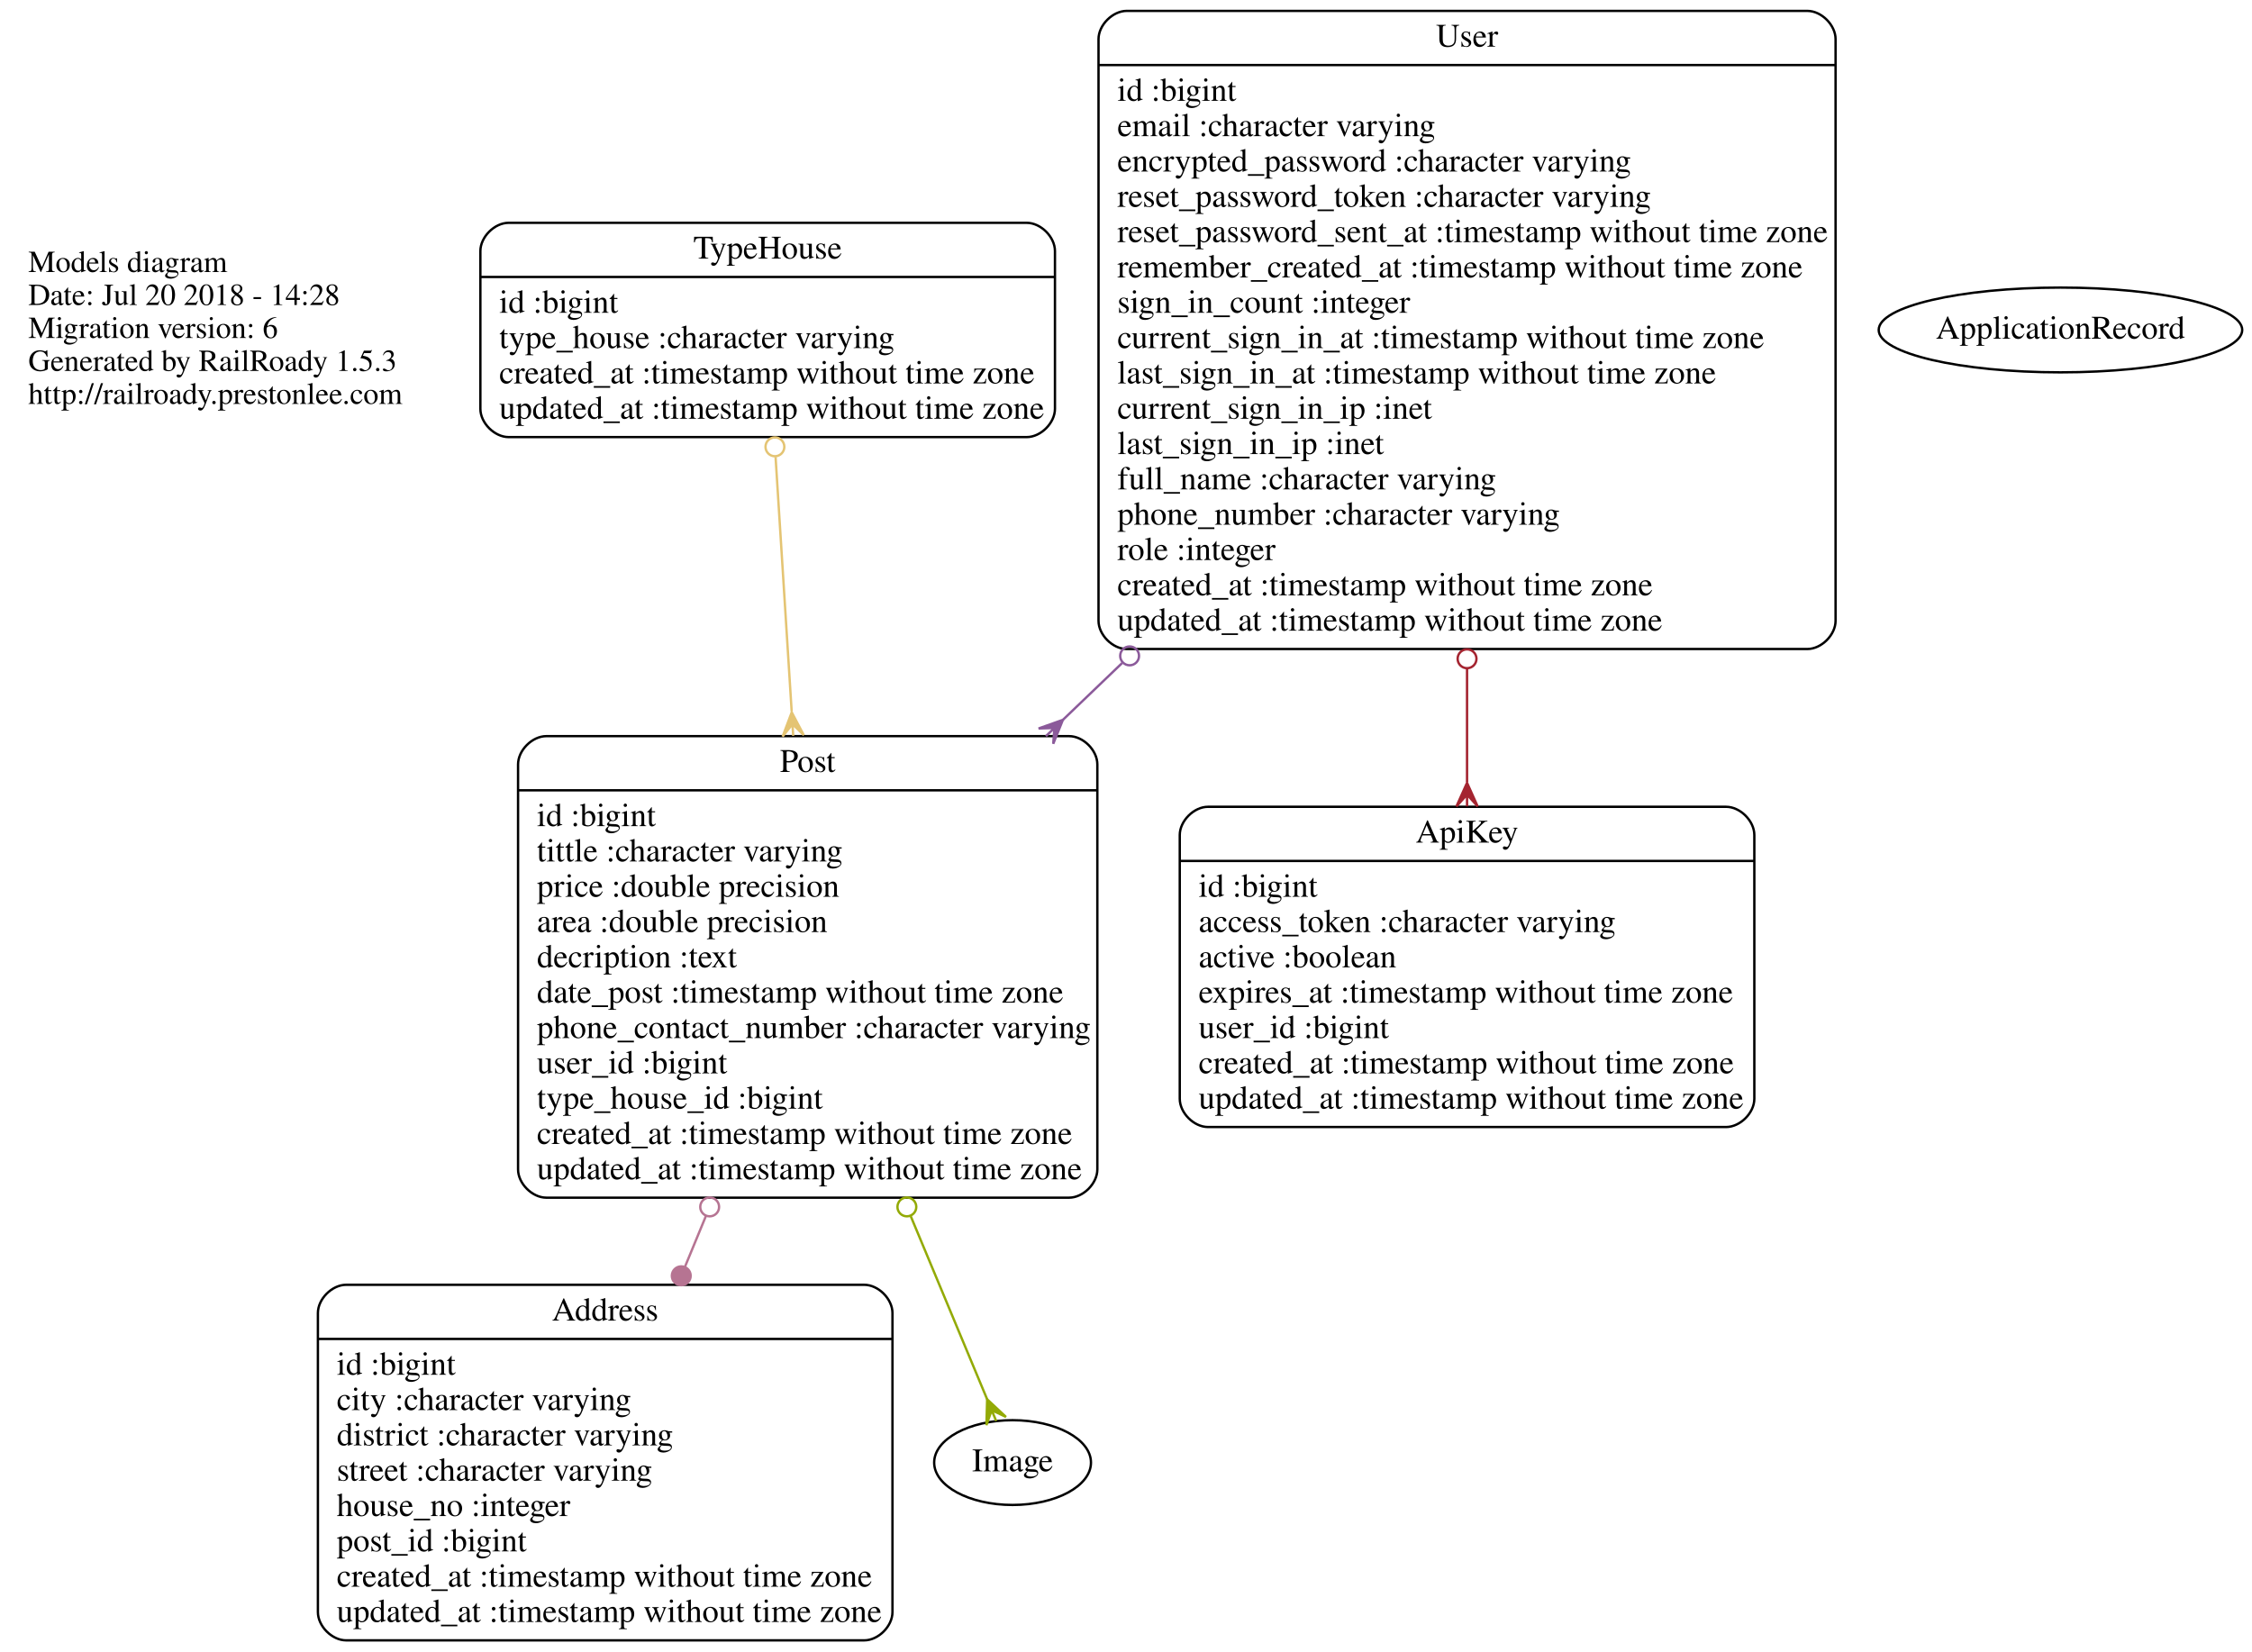
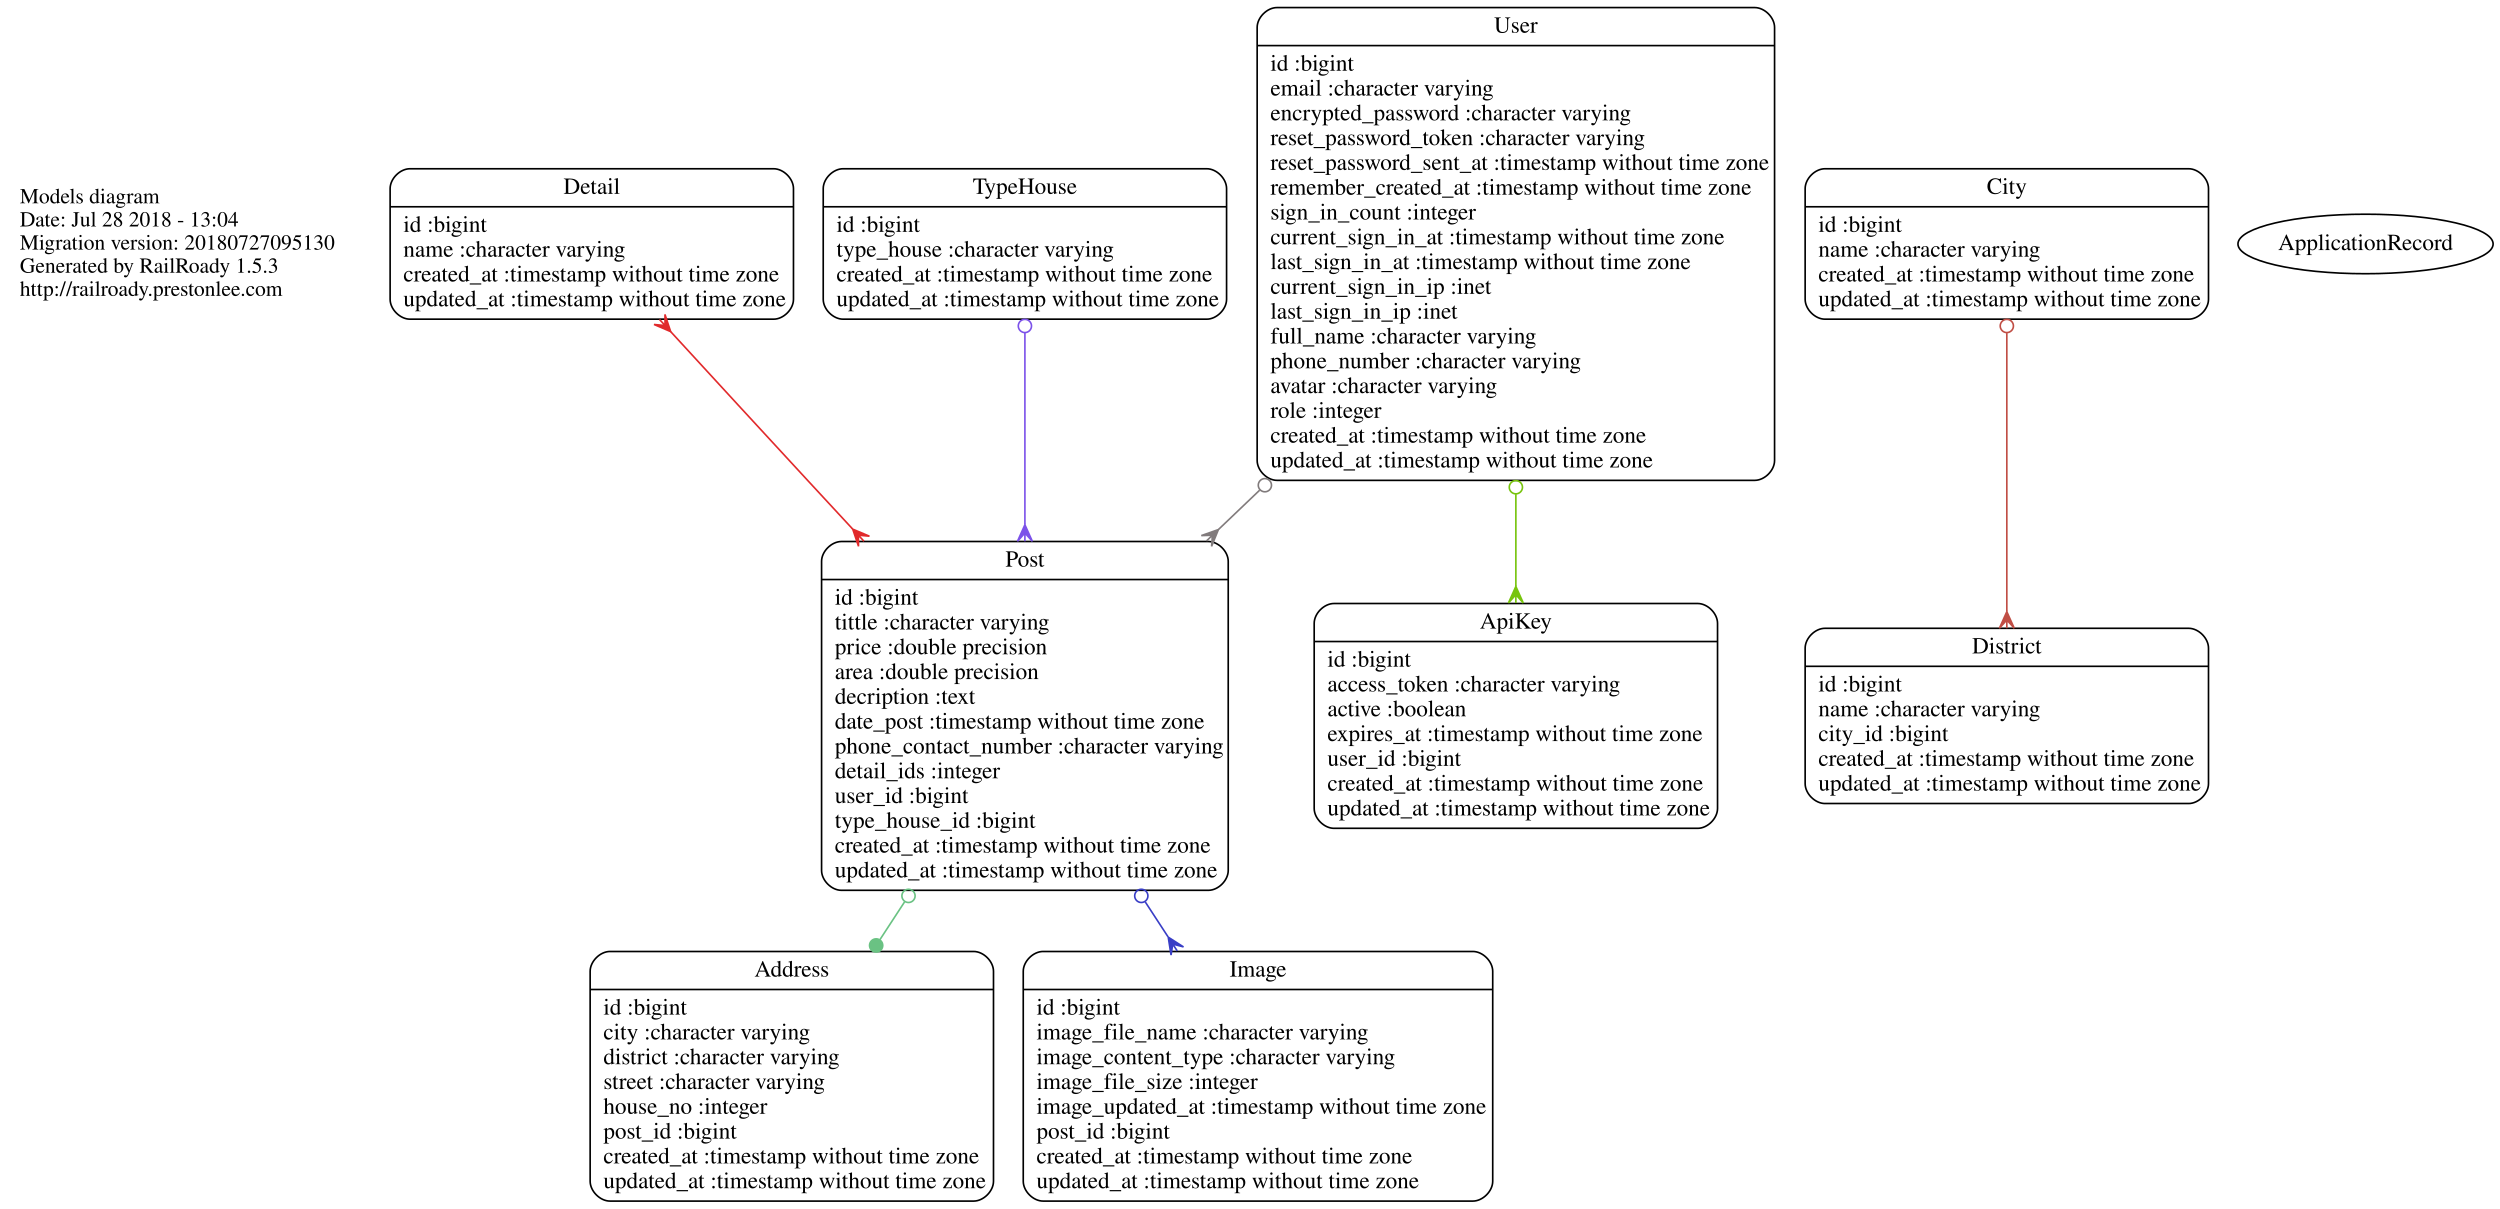
- <svg xmlns="http://www.w3.org/2000/svg" width="956pt" height="701pt" viewBox="0.00 0.00 956.34 701.00">
-   <g id="graph0" class="graph" transform="scale(1 1) rotate(0) translate(4 697)">
-     <polygon fill="none" stroke="none" points="-4,4 -4,-697 952.343,-697 952.343,4 -4,4" />
+ <svg xmlns="http://www.w3.org/2000/svg" width="1512pt" height="731pt" viewBox="0.00 0.00 1512.34 731.00">
+   <g id="graph0" class="graph" transform="scale(1 1) rotate(0) translate(4 727)">
+     <polygon fill="none" stroke="none" points="-4,4 -4,-727 1508.34,-727 1508.34,4 -4,4" />
    <g id="node1" class="node">
-       <text text-anchor="start" x="8" y="-581.6" font-family="Times,serif" font-size="13.00">Models diagram</text>
-       <text text-anchor="start" x="8" y="-567.6" font-family="Times,serif" font-size="13.00">Date: Jul 20 2018 - 14:28</text>
-       <text text-anchor="start" x="8" y="-553.6" font-family="Times,serif" font-size="13.00">Migration version: 6</text>
-       <text text-anchor="start" x="8" y="-539.6" font-family="Times,serif" font-size="13.00">Generated by RailRoady 1.5.3</text>
-       <text text-anchor="start" x="8" y="-525.6" font-family="Times,serif" font-size="13.00">http://railroady.prestonlee.com</text>
+       <text text-anchor="start" x="8" y="-604.1" font-family="Times,serif" font-size="13.00">Models diagram</text>
+       <text text-anchor="start" x="8" y="-590.1" font-family="Times,serif" font-size="13.00">Date: Jul 28 2018 - 13:04</text>
+       <text text-anchor="start" x="8" y="-576.1" font-family="Times,serif" font-size="13.00">Migration version: 20180727095130</text>
+       <text text-anchor="start" x="8" y="-562.1" font-family="Times,serif" font-size="13.00">Generated by RailRoady 1.5.3</text>
+       <text text-anchor="start" x="8" y="-548.1" font-family="Times,serif" font-size="13.00">http://railroady.prestonlee.com</text>
    </g>
    <g id="node2" class="node">
-       <path fill="none" stroke="black" d="M228,-188.5C228,-188.5 450,-188.5 450,-188.5 456,-188.5 462,-194.5 462,-200.5 462,-200.5 462,-372.5 462,-372.5 462,-378.5 456,-384.5 450,-384.5 450,-384.5 228,-384.5 228,-384.5 222,-384.5 216,-378.5 216,-372.5 216,-372.5 216,-200.5 216,-200.5 216,-194.5 222,-188.5 228,-188.5" />
-       <text text-anchor="middle" x="339" y="-369.3" font-family="Times,serif" font-size="14.00">Post</text>
-       <polyline fill="none" stroke="black" points="216,-361.5 462,-361.5 " />
-       <text text-anchor="start" x="224" y="-346.3" font-family="Times,serif" font-size="14.00">id :bigint</text>
-       <text text-anchor="start" x="224" y="-331.3" font-family="Times,serif" font-size="14.00">tittle :character varying</text>
-       <text text-anchor="start" x="224" y="-316.3" font-family="Times,serif" font-size="14.00">price :double precision</text>
-       <text text-anchor="start" x="224" y="-301.3" font-family="Times,serif" font-size="14.00">area :double precision</text>
-       <text text-anchor="start" x="224" y="-286.3" font-family="Times,serif" font-size="14.00">decription :text</text>
-       <text text-anchor="start" x="224" y="-271.3" font-family="Times,serif" font-size="14.00">date_post :timestamp without time zone</text>
-       <text text-anchor="start" x="224" y="-256.3" font-family="Times,serif" font-size="14.00">phone_contact_number :character varying</text>
-       <text text-anchor="start" x="224" y="-241.3" font-family="Times,serif" font-size="14.00">user_id :bigint</text>
-       <text text-anchor="start" x="224" y="-226.3" font-family="Times,serif" font-size="14.00">type_house_id :bigint</text>
-       <text text-anchor="start" x="224" y="-211.3" font-family="Times,serif" font-size="14.00">created_at :timestamp without time zone</text>
-       <text text-anchor="start" x="224" y="-196.3" font-family="Times,serif" font-size="14.00">updated_at :timestamp without time zone</text>
+       <path fill="none" stroke="black" d="M244,-534C244,-534 464,-534 464,-534 470,-534 476,-540 476,-546 476,-546 476,-613 476,-613 476,-619 470,-625 464,-625 464,-625 244,-625 244,-625 238,-625 232,-619 232,-613 232,-613 232,-546 232,-546 232,-540 238,-534 244,-534" />
+       <text text-anchor="middle" x="354" y="-609.8" font-family="Times,serif" font-size="14.00">Detail</text>
+       <polyline fill="none" stroke="black" points="232,-602 476,-602 " />
+       <text text-anchor="start" x="240" y="-586.8" font-family="Times,serif" font-size="14.00">id :bigint</text>
+       <text text-anchor="start" x="240" y="-571.8" font-family="Times,serif" font-size="14.00">name :character varying</text>
+       <text text-anchor="start" x="240" y="-556.8" font-family="Times,serif" font-size="14.00">created_at :timestamp without time zone</text>
+       <text text-anchor="start" x="240" y="-541.8" font-family="Times,serif" font-size="14.00">updated_at :timestamp without time zone</text>
    </g>
    <g id="node3" class="node">
-       <path fill="none" stroke="black" d="M143,-0.5C143,-0.5 363,-0.5 363,-0.5 369,-0.5 375,-6.5 375,-12.5 375,-12.5 375,-139.5 375,-139.5 375,-145.5 369,-151.5 363,-151.5 363,-151.5 143,-151.5 143,-151.5 137,-151.5 131,-145.5 131,-139.5 131,-139.5 131,-12.5 131,-12.5 131,-6.5 137,-0.5 143,-0.5" />
-       <text text-anchor="middle" x="253" y="-136.3" font-family="Times,serif" font-size="14.00">Address</text>
-       <polyline fill="none" stroke="black" points="131,-128.5 375,-128.5 " />
-       <text text-anchor="start" x="139" y="-113.3" font-family="Times,serif" font-size="14.00">id :bigint</text>
-       <text text-anchor="start" x="139" y="-98.3" font-family="Times,serif" font-size="14.00">city :character varying</text>
-       <text text-anchor="start" x="139" y="-83.3" font-family="Times,serif" font-size="14.00">district :character varying</text>
-       <text text-anchor="start" x="139" y="-68.3" font-family="Times,serif" font-size="14.00">street :character varying</text>
-       <text text-anchor="start" x="139" y="-53.3" font-family="Times,serif" font-size="14.00">house_no :integer</text>
-       <text text-anchor="start" x="139" y="-38.3" font-family="Times,serif" font-size="14.00">post_id :bigint</text>
-       <text text-anchor="start" x="139" y="-23.3" font-family="Times,serif" font-size="14.00">created_at :timestamp without time zone</text>
-       <text text-anchor="start" x="139" y="-8.3" font-family="Times,serif" font-size="14.00">updated_at :timestamp without time zone</text>
+       <path fill="none" stroke="black" d="M505,-188.5C505,-188.5 727,-188.5 727,-188.5 733,-188.5 739,-194.5 739,-200.5 739,-200.5 739,-387.5 739,-387.5 739,-393.5 733,-399.5 727,-399.5 727,-399.5 505,-399.5 505,-399.5 499,-399.5 493,-393.5 493,-387.5 493,-387.5 493,-200.5 493,-200.5 493,-194.5 499,-188.5 505,-188.5" />
+       <text text-anchor="middle" x="616" y="-384.3" font-family="Times,serif" font-size="14.00">Post</text>
+       <polyline fill="none" stroke="black" points="493,-376.5 739,-376.5 " />
+       <text text-anchor="start" x="501" y="-361.3" font-family="Times,serif" font-size="14.00">id :bigint</text>
+       <text text-anchor="start" x="501" y="-346.3" font-family="Times,serif" font-size="14.00">tittle :character varying</text>
+       <text text-anchor="start" x="501" y="-331.3" font-family="Times,serif" font-size="14.00">price :double precision</text>
+       <text text-anchor="start" x="501" y="-316.3" font-family="Times,serif" font-size="14.00">area :double precision</text>
+       <text text-anchor="start" x="501" y="-301.3" font-family="Times,serif" font-size="14.00">decription :text</text>
+       <text text-anchor="start" x="501" y="-286.3" font-family="Times,serif" font-size="14.00">date_post :timestamp without time zone</text>
+       <text text-anchor="start" x="501" y="-271.3" font-family="Times,serif" font-size="14.00">phone_contact_number :character varying</text>
+       <text text-anchor="start" x="501" y="-256.3" font-family="Times,serif" font-size="14.00">detail_ids :integer</text>
+       <text text-anchor="start" x="501" y="-241.3" font-family="Times,serif" font-size="14.00">user_id :bigint</text>
+       <text text-anchor="start" x="501" y="-226.3" font-family="Times,serif" font-size="14.00">type_house_id :bigint</text>
+       <text text-anchor="start" x="501" y="-211.3" font-family="Times,serif" font-size="14.00">created_at :timestamp without time zone</text>
+       <text text-anchor="start" x="501" y="-196.3" font-family="Times,serif" font-size="14.00">updated_at :timestamp without time zone</text>
    </g>
    <g id="edge1" class="edge">
-       <path fill="none" stroke="#b67492" d="M295.796,-180.755C292.817,-173.534 289.84,-166.315 286.921,-159.239" />
-       <ellipse fill="none" stroke="#b67492" cx="297.37" cy="-184.572" rx="4" ry="4" />
-       <ellipse fill="#b67492" stroke="#b67492" cx="285.305" cy="-155.32" rx="4" ry="4" />
+       <path fill="none" stroke="#e1292b" d="M401.774,-526.4C426.569,-499.393 457.376,-465.89 485,-436 493.674,-426.614 502.681,-416.885 511.728,-407.125" />
+       <polygon fill="#e1292b" stroke="#e1292b" points="401.71,-526.47 391.632,-530.794 398.329,-530.153 394.947,-533.837 394.947,-533.837 394.947,-533.837 398.329,-530.153 398.262,-536.88 401.71,-526.47 401.71,-526.47" />
+       <polygon fill="#e1292b" stroke="#e1292b" points="511.849,-406.994 521.948,-402.72 515.249,-403.327 518.648,-399.66 518.648,-399.66 518.648,-399.66 515.249,-403.327 515.348,-396.601 511.849,-406.994 511.849,-406.994" />
+     </g>
+     <g id="node4" class="node">
+       <path fill="none" stroke="black" d="M365,-0.5C365,-0.5 585,-0.5 585,-0.5 591,-0.5 597,-6.5 597,-12.5 597,-12.5 597,-139.5 597,-139.5 597,-145.5 591,-151.5 585,-151.5 585,-151.5 365,-151.5 365,-151.5 359,-151.5 353,-145.5 353,-139.5 353,-139.5 353,-12.5 353,-12.5 353,-6.5 359,-0.5 365,-0.5" />
+       <text text-anchor="middle" x="475" y="-136.3" font-family="Times,serif" font-size="14.00">Address</text>
+       <polyline fill="none" stroke="black" points="353,-128.5 597,-128.5 " />
+       <text text-anchor="start" x="361" y="-113.3" font-family="Times,serif" font-size="14.00">id :bigint</text>
+       <text text-anchor="start" x="361" y="-98.3" font-family="Times,serif" font-size="14.00">city :character varying</text>
+       <text text-anchor="start" x="361" y="-83.3" font-family="Times,serif" font-size="14.00">district :character varying</text>
+       <text text-anchor="start" x="361" y="-68.3" font-family="Times,serif" font-size="14.00">street :character varying</text>
+       <text text-anchor="start" x="361" y="-53.3" font-family="Times,serif" font-size="14.00">house_no :integer</text>
+       <text text-anchor="start" x="361" y="-38.3" font-family="Times,serif" font-size="14.00">post_id :bigint</text>
+       <text text-anchor="start" x="361" y="-23.3" font-family="Times,serif" font-size="14.00">created_at :timestamp without time zone</text>
+       <text text-anchor="start" x="361" y="-8.3" font-family="Times,serif" font-size="14.00">updated_at :timestamp without time zone</text>
+     </g>
+     <g id="edge2" class="edge">
+       <path fill="none" stroke="#6ac283" d="M543.223,-181.512C538.194,-173.808 533.181,-166.128 528.286,-158.629" />
+       <ellipse fill="none" stroke="#6ac283" cx="545.585" cy="-185.13" rx="4" ry="4" />
+       <ellipse fill="#6ac283" stroke="#6ac283" cx="526.013" cy="-155.147" rx="4" ry="4" />
+     </g>
+     <g id="node7" class="node">
+       <path fill="none" stroke="black" d="M627,-0.5C627,-0.5 887,-0.5 887,-0.5 893,-0.5 899,-6.5 899,-12.5 899,-12.5 899,-139.5 899,-139.5 899,-145.5 893,-151.5 887,-151.5 887,-151.5 627,-151.5 627,-151.5 621,-151.5 615,-145.5 615,-139.5 615,-139.5 615,-12.5 615,-12.5 615,-6.5 621,-0.5 627,-0.5" />
+       <text text-anchor="middle" x="757" y="-136.3" font-family="Times,serif" font-size="14.00">Image</text>
+       <polyline fill="none" stroke="black" points="615,-128.5 899,-128.5 " />
+       <text text-anchor="start" x="623" y="-113.3" font-family="Times,serif" font-size="14.00">id :bigint</text>
+       <text text-anchor="start" x="623" y="-98.3" font-family="Times,serif" font-size="14.00">image_file_name :character varying</text>
+       <text text-anchor="start" x="623" y="-83.3" font-family="Times,serif" font-size="14.00">image_content_type :character varying</text>
+       <text text-anchor="start" x="623" y="-68.3" font-family="Times,serif" font-size="14.00">image_file_size :integer</text>
+       <text text-anchor="start" x="623" y="-53.3" font-family="Times,serif" font-size="14.00">image_updated_at :timestamp without time zone</text>
+       <text text-anchor="start" x="623" y="-38.3" font-family="Times,serif" font-size="14.00">post_id :bigint</text>
+       <text text-anchor="start" x="623" y="-23.3" font-family="Times,serif" font-size="14.00">created_at :timestamp without time zone</text>
+       <text text-anchor="start" x="623" y="-8.3" font-family="Times,serif" font-size="14.00">updated_at :timestamp without time zone</text>
+     </g>
+     <g id="edge3" class="edge">
+       <path fill="none" stroke="#393ec6" d="M688.777,-181.512C693.395,-174.437 698,-167.383 702.513,-160.469" />
+       <ellipse fill="none" stroke="#393ec6" cx="686.415" cy="-185.13" rx="4" ry="4" />
+       <polygon fill="#393ec6" stroke="#393ec6" points="702.708,-160.171 711.942,-154.257 705.441,-155.985 708.174,-151.798 708.174,-151.798 708.174,-151.798 705.441,-155.985 704.406,-149.338 702.708,-160.171 702.708,-160.171" />
+     </g>
+     <g id="node5" class="node">
+       <path fill="none" stroke="black" d="M1100,-534C1100,-534 1320,-534 1320,-534 1326,-534 1332,-540 1332,-546 1332,-546 1332,-613 1332,-613 1332,-619 1326,-625 1320,-625 1320,-625 1100,-625 1100,-625 1094,-625 1088,-619 1088,-613 1088,-613 1088,-546 1088,-546 1088,-540 1094,-534 1100,-534" />
+       <text text-anchor="middle" x="1210" y="-609.8" font-family="Times,serif" font-size="14.00">City</text>
+       <polyline fill="none" stroke="black" points="1088,-602 1332,-602 " />
+       <text text-anchor="start" x="1096" y="-586.8" font-family="Times,serif" font-size="14.00">id :bigint</text>
+       <text text-anchor="start" x="1096" y="-571.8" font-family="Times,serif" font-size="14.00">name :character varying</text>
+       <text text-anchor="start" x="1096" y="-556.8" font-family="Times,serif" font-size="14.00">created_at :timestamp without time zone</text>
+       <text text-anchor="start" x="1096" y="-541.8" font-family="Times,serif" font-size="14.00">updated_at :timestamp without time zone</text>
+     </g>
+     <g id="node11" class="node">
+       <path fill="none" stroke="black" d="M1100,-241C1100,-241 1320,-241 1320,-241 1326,-241 1332,-247 1332,-253 1332,-253 1332,-335 1332,-335 1332,-341 1326,-347 1320,-347 1320,-347 1100,-347 1100,-347 1094,-347 1088,-341 1088,-335 1088,-335 1088,-253 1088,-253 1088,-247 1094,-241 1100,-241" />
+       <text text-anchor="middle" x="1210" y="-331.8" font-family="Times,serif" font-size="14.00">District</text>
+       <polyline fill="none" stroke="black" points="1088,-324 1332,-324 " />
+       <text text-anchor="start" x="1096" y="-308.8" font-family="Times,serif" font-size="14.00">id :bigint</text>
+       <text text-anchor="start" x="1096" y="-293.8" font-family="Times,serif" font-size="14.00">name :character varying</text>
+       <text text-anchor="start" x="1096" y="-278.8" font-family="Times,serif" font-size="14.00">city_id :bigint</text>
+       <text text-anchor="start" x="1096" y="-263.8" font-family="Times,serif" font-size="14.00">created_at :timestamp without time zone</text>
+       <text text-anchor="start" x="1096" y="-248.8" font-family="Times,serif" font-size="14.00">updated_at :timestamp without time zone</text>
+     </g>
+     <g id="edge4" class="edge">
+       <path fill="none" stroke="#c04e45" d="M1210,-525.616C1210,-477.872 1210,-407.583 1210,-357.166" />
+       <ellipse fill="none" stroke="#c04e45" cx="1210" cy="-529.891" rx="4" ry="4" />
+       <polygon fill="#c04e45" stroke="#c04e45" points="1210,-357.043 1214.5,-347.043 1210,-352.043 1210,-347.043 1210,-347.043 1210,-347.043 1210,-352.043 1205.5,-347.043 1210,-357.043 1210,-357.043" />
+     </g>
+     <g id="node6" class="node">
+       <path fill="none" stroke="black" d="M506,-534C506,-534 726,-534 726,-534 732,-534 738,-540 738,-546 738,-546 738,-613 738,-613 738,-619 732,-625 726,-625 726,-625 506,-625 506,-625 500,-625 494,-619 494,-613 494,-613 494,-546 494,-546 494,-540 500,-534 506,-534" />
+       <text text-anchor="middle" x="616" y="-609.8" font-family="Times,serif" font-size="14.00">TypeHouse</text>
+       <polyline fill="none" stroke="black" points="494,-602 738,-602 " />
+       <text text-anchor="start" x="502" y="-586.8" font-family="Times,serif" font-size="14.00">id :bigint</text>
+       <text text-anchor="start" x="502" y="-571.8" font-family="Times,serif" font-size="14.00">type_house :character varying</text>
+       <text text-anchor="start" x="502" y="-556.8" font-family="Times,serif" font-size="14.00">created_at :timestamp without time zone</text>
+       <text text-anchor="start" x="502" y="-541.8" font-family="Times,serif" font-size="14.00">updated_at :timestamp without time zone</text>
+     </g>
+     <g id="edge5" class="edge">
+       <path fill="none" stroke="#7c52e9" d="M616,-525.632C616,-493.025 616,-449.899 616,-409.769" />
+       <ellipse fill="none" stroke="#7c52e9" cx="616" cy="-529.891" rx="4" ry="4" />
+       <polygon fill="#7c52e9" stroke="#7c52e9" points="616,-409.639 620.5,-399.639 616,-404.639 616,-399.639 616,-399.639 616,-399.639 616,-404.639 611.5,-399.639 616,-409.639 616,-409.639" />
    </g>
    <g id="node8" class="node">
-       <ellipse fill="none" stroke="black" cx="426" cy="-76" rx="33.295" ry="18" />
-       <text text-anchor="middle" x="426" y="-72.3" font-family="Times,serif" font-size="14.00">Image</text>
+       <path fill="none" stroke="black" d="M768.5,-436.5C768.5,-436.5 1057.5,-436.5 1057.5,-436.5 1063.5,-436.5 1069.5,-442.5 1069.5,-448.5 1069.5,-448.5 1069.5,-710.5 1069.5,-710.5 1069.5,-716.5 1063.5,-722.5 1057.5,-722.5 1057.5,-722.5 768.5,-722.5 768.5,-722.5 762.5,-722.5 756.5,-716.5 756.5,-710.5 756.5,-710.5 756.5,-448.5 756.5,-448.5 756.5,-442.5 762.5,-436.5 768.5,-436.5" />
+       <text text-anchor="middle" x="913" y="-707.3" font-family="Times,serif" font-size="14.00">User</text>
+       <polyline fill="none" stroke="black" points="756.5,-699.5 1069.5,-699.5 " />
+       <text text-anchor="start" x="764.5" y="-684.3" font-family="Times,serif" font-size="14.00">id :bigint</text>
+       <text text-anchor="start" x="764.5" y="-669.3" font-family="Times,serif" font-size="14.00">email :character varying</text>
+       <text text-anchor="start" x="764.5" y="-654.3" font-family="Times,serif" font-size="14.00">encrypted_password :character varying</text>
+       <text text-anchor="start" x="764.5" y="-639.3" font-family="Times,serif" font-size="14.00">reset_password_token :character varying</text>
+       <text text-anchor="start" x="764.5" y="-624.3" font-family="Times,serif" font-size="14.00">reset_password_sent_at :timestamp without time zone</text>
+       <text text-anchor="start" x="764.5" y="-609.3" font-family="Times,serif" font-size="14.00">remember_created_at :timestamp without time zone</text>
+       <text text-anchor="start" x="764.5" y="-594.3" font-family="Times,serif" font-size="14.00">sign_in_count :integer</text>
+       <text text-anchor="start" x="764.5" y="-579.3" font-family="Times,serif" font-size="14.00">current_sign_in_at :timestamp without time zone</text>
+       <text text-anchor="start" x="764.5" y="-564.3" font-family="Times,serif" font-size="14.00">last_sign_in_at :timestamp without time zone</text>
+       <text text-anchor="start" x="764.5" y="-549.3" font-family="Times,serif" font-size="14.00">current_sign_in_ip :inet</text>
+       <text text-anchor="start" x="764.5" y="-534.3" font-family="Times,serif" font-size="14.00">last_sign_in_ip :inet</text>
+       <text text-anchor="start" x="764.5" y="-519.3" font-family="Times,serif" font-size="14.00">full_name :character varying</text>
+       <text text-anchor="start" x="764.5" y="-504.3" font-family="Times,serif" font-size="14.00">phone_number :character varying</text>
+       <text text-anchor="start" x="764.5" y="-489.3" font-family="Times,serif" font-size="14.00">avatar :character varying</text>
+       <text text-anchor="start" x="764.5" y="-474.3" font-family="Times,serif" font-size="14.00">role :integer</text>
+       <text text-anchor="start" x="764.5" y="-459.3" font-family="Times,serif" font-size="14.00">created_at :timestamp without time zone</text>
+       <text text-anchor="start" x="764.5" y="-444.3" font-family="Times,serif" font-size="14.00">updated_at :timestamp without time zone</text>
    </g>
-     <g id="edge2" class="edge">
-       <path fill="none" stroke="#93aa06" d="M382.771,-180.6C394.845,-151.666 406.89,-122.798 415.188,-102.913" />
-       <ellipse fill="none" stroke="#93aa06" cx="381.111" cy="-184.578" rx="4" ry="4" />
-       <polygon fill="#93aa06" stroke="#93aa06" points="415.203,-102.875 423.207,-95.379 417.129,-98.261 419.054,-93.646 419.054,-93.646 419.054,-93.646 417.129,-98.261 414.901,-91.913 415.203,-102.875 415.203,-102.875" />
+     <g id="edge7" class="edge">
+       <path fill="none" stroke="#817b7c" d="M758.029,-430.573C749.714,-422.636 741.427,-414.726 733.271,-406.941" />
+       <ellipse fill="none" stroke="#817b7c" cx="761.172" cy="-433.573" rx="4" ry="4" />
+       <polygon fill="#817b7c" stroke="#817b7c" points="733.055,-406.734 728.928,-396.574 729.438,-403.282 725.821,-399.829 725.821,-399.829 725.821,-399.829 729.438,-403.282 722.714,-403.085 733.055,-406.734 733.055,-406.734" />
    </g>
-     <g id="node4" class="node">
-       <path fill="none" stroke="black" d="M212,-511.5C212,-511.5 432,-511.5 432,-511.5 438,-511.5 444,-517.5 444,-523.5 444,-523.5 444,-590.5 444,-590.5 444,-596.5 438,-602.5 432,-602.5 432,-602.5 212,-602.5 212,-602.5 206,-602.5 200,-596.5 200,-590.5 200,-590.5 200,-523.5 200,-523.5 200,-517.5 206,-511.5 212,-511.5" />
-       <text text-anchor="middle" x="322" y="-587.3" font-family="Times,serif" font-size="14.00">TypeHouse</text>
-       <polyline fill="none" stroke="black" points="200,-579.5 444,-579.5 " />
-       <text text-anchor="start" x="208" y="-564.3" font-family="Times,serif" font-size="14.00">id :bigint</text>
-       <text text-anchor="start" x="208" y="-549.3" font-family="Times,serif" font-size="14.00">type_house :character varying</text>
-       <text text-anchor="start" x="208" y="-534.3" font-family="Times,serif" font-size="14.00">created_at :timestamp without time zone</text>
-       <text text-anchor="start" x="208" y="-519.3" font-family="Times,serif" font-size="14.00">updated_at :timestamp without time zone</text>
+     <g id="node10" class="node">
+       <path fill="none" stroke="black" d="M803,-226C803,-226 1023,-226 1023,-226 1029,-226 1035,-232 1035,-238 1035,-238 1035,-350 1035,-350 1035,-356 1029,-362 1023,-362 1023,-362 803,-362 803,-362 797,-362 791,-356 791,-350 791,-350 791,-238 791,-238 791,-232 797,-226 803,-226" />
+       <text text-anchor="middle" x="913" y="-346.8" font-family="Times,serif" font-size="14.00">ApiKey</text>
+       <polyline fill="none" stroke="black" points="791,-339 1035,-339 " />
+       <text text-anchor="start" x="799" y="-323.8" font-family="Times,serif" font-size="14.00">id :bigint</text>
+       <text text-anchor="start" x="799" y="-308.8" font-family="Times,serif" font-size="14.00">access_token :character varying</text>
+       <text text-anchor="start" x="799" y="-293.8" font-family="Times,serif" font-size="14.00">active :boolean</text>
+       <text text-anchor="start" x="799" y="-278.8" font-family="Times,serif" font-size="14.00">expires_at :timestamp without time zone</text>
+       <text text-anchor="start" x="799" y="-263.8" font-family="Times,serif" font-size="14.00">user_id :bigint</text>
+       <text text-anchor="start" x="799" y="-248.8" font-family="Times,serif" font-size="14.00">created_at :timestamp without time zone</text>
+       <text text-anchor="start" x="799" y="-233.8" font-family="Times,serif" font-size="14.00">updated_at :timestamp without time zone</text>
    </g>
-     <g id="edge3" class="edge">
-       <path fill="none" stroke="#e4c473" d="M325.354,-503.032C327.306,-472.202 329.838,-432.2 332.191,-395.042" />
-       <ellipse fill="none" stroke="#e4c473" cx="325.079" cy="-507.369" rx="4" ry="4" />
-       <polygon fill="#e4c473" stroke="#e4c473" points="332.217,-394.627 337.34,-384.932 332.533,-389.637 332.849,-384.647 332.849,-384.647 332.849,-384.647 332.533,-389.637 328.358,-384.363 332.217,-394.627 332.217,-394.627" />
+     <g id="edge6" class="edge">
+       <path fill="none" stroke="#77c40d" d="M913,-428.165C913,-408.877 913,-389.803 913,-372.376" />
+       <ellipse fill="none" stroke="#77c40d" cx="913" cy="-432.335" rx="4" ry="4" />
+       <polygon fill="#77c40d" stroke="#77c40d" points="913,-372.317 917.5,-362.317 913,-367.317 913,-362.317 913,-362.317 913,-362.317 913,-367.317 908.5,-362.317 913,-372.317 913,-372.317" />
    </g>
-     <g id="node5" class="node">
-       <path fill="none" stroke="black" d="M474.5,-421.5C474.5,-421.5 763.5,-421.5 763.5,-421.5 769.5,-421.5 775.5,-427.5 775.5,-433.5 775.5,-433.5 775.5,-680.5 775.5,-680.5 775.5,-686.5 769.5,-692.5 763.5,-692.5 763.5,-692.5 474.5,-692.5 474.5,-692.5 468.5,-692.5 462.5,-686.5 462.5,-680.5 462.5,-680.5 462.5,-433.5 462.5,-433.5 462.5,-427.5 468.5,-421.5 474.5,-421.5" />
-       <text text-anchor="middle" x="619" y="-677.3" font-family="Times,serif" font-size="14.00">User</text>
-       <polyline fill="none" stroke="black" points="462.5,-669.5 775.5,-669.5 " />
-       <text text-anchor="start" x="470.5" y="-654.3" font-family="Times,serif" font-size="14.00">id :bigint</text>
-       <text text-anchor="start" x="470.5" y="-639.3" font-family="Times,serif" font-size="14.00">email :character varying</text>
-       <text text-anchor="start" x="470.5" y="-624.3" font-family="Times,serif" font-size="14.00">encrypted_password :character varying</text>
-       <text text-anchor="start" x="470.5" y="-609.3" font-family="Times,serif" font-size="14.00">reset_password_token :character varying</text>
-       <text text-anchor="start" x="470.5" y="-594.3" font-family="Times,serif" font-size="14.00">reset_password_sent_at :timestamp without time zone</text>
-       <text text-anchor="start" x="470.5" y="-579.3" font-family="Times,serif" font-size="14.00">remember_created_at :timestamp without time zone</text>
-       <text text-anchor="start" x="470.5" y="-564.3" font-family="Times,serif" font-size="14.00">sign_in_count :integer</text>
-       <text text-anchor="start" x="470.5" y="-549.3" font-family="Times,serif" font-size="14.00">current_sign_in_at :timestamp without time zone</text>
-       <text text-anchor="start" x="470.5" y="-534.3" font-family="Times,serif" font-size="14.00">last_sign_in_at :timestamp without time zone</text>
-       <text text-anchor="start" x="470.5" y="-519.3" font-family="Times,serif" font-size="14.00">current_sign_in_ip :inet</text>
-       <text text-anchor="start" x="470.5" y="-504.3" font-family="Times,serif" font-size="14.00">last_sign_in_ip :inet</text>
-       <text text-anchor="start" x="470.5" y="-489.3" font-family="Times,serif" font-size="14.00">full_name :character varying</text>
-       <text text-anchor="start" x="470.5" y="-474.3" font-family="Times,serif" font-size="14.00">phone_number :character varying</text>
-       <text text-anchor="start" x="470.5" y="-459.3" font-family="Times,serif" font-size="14.00">role :integer</text>
-       <text text-anchor="start" x="470.5" y="-444.3" font-family="Times,serif" font-size="14.00">created_at :timestamp without time zone</text>
-       <text text-anchor="start" x="470.5" y="-429.3" font-family="Times,serif" font-size="14.00">updated_at :timestamp without time zone</text>
-     </g>
-     <g id="edge5" class="edge">
-       <path fill="none" stroke="#8b5a9a" d="M472.516,-415.532C464.064,-407.428 455.644,-399.354 447.38,-391.428" />
-       <ellipse fill="none" stroke="#8b5a9a" cx="475.703" cy="-418.588" rx="4" ry="4" />
-       <polygon fill="#8b5a9a" stroke="#8b5a9a" points="447.378,-391.426 443.274,-381.257 443.769,-387.966 440.16,-384.505 440.16,-384.505 440.16,-384.505 443.769,-387.966 437.045,-387.753 447.378,-391.426 447.378,-391.426" />
-     </g>
-     <g id="node7" class="node">
-       <path fill="none" stroke="black" d="M509,-218.5C509,-218.5 729,-218.5 729,-218.5 735,-218.5 741,-224.5 741,-230.5 741,-230.5 741,-342.5 741,-342.5 741,-348.5 735,-354.5 729,-354.5 729,-354.5 509,-354.5 509,-354.5 503,-354.5 497,-348.5 497,-342.5 497,-342.5 497,-230.5 497,-230.5 497,-224.5 503,-218.5 509,-218.5" />
-       <text text-anchor="middle" x="619" y="-339.3" font-family="Times,serif" font-size="14.00">ApiKey</text>
-       <polyline fill="none" stroke="black" points="497,-331.5 741,-331.5 " />
-       <text text-anchor="start" x="505" y="-316.3" font-family="Times,serif" font-size="14.00">id :bigint</text>
-       <text text-anchor="start" x="505" y="-301.3" font-family="Times,serif" font-size="14.00">access_token :character varying</text>
-       <text text-anchor="start" x="505" y="-286.3" font-family="Times,serif" font-size="14.00">active :boolean</text>
-       <text text-anchor="start" x="505" y="-271.3" font-family="Times,serif" font-size="14.00">expires_at :timestamp without time zone</text>
-       <text text-anchor="start" x="505" y="-256.3" font-family="Times,serif" font-size="14.00">user_id :bigint</text>
-       <text text-anchor="start" x="505" y="-241.3" font-family="Times,serif" font-size="14.00">created_at :timestamp without time zone</text>
-       <text text-anchor="start" x="505" y="-226.3" font-family="Times,serif" font-size="14.00">updated_at :timestamp without time zone</text>
-     </g>
-     <g id="edge4" class="edge">
-       <path fill="none" stroke="#a42430" d="M619,-413.22C619,-396.637 619,-380.229 619,-365.012" />
-       <ellipse fill="none" stroke="#a42430" cx="619" cy="-417.357" rx="4" ry="4" />
-       <polygon fill="#a42430" stroke="#a42430" points="619,-364.681 623.5,-354.681 619,-359.681 619,-354.681 619,-354.681 619,-354.681 619,-359.681 614.5,-354.681 619,-364.681 619,-364.681" />
-     </g>
-     <g id="node6" class="node">
-       <ellipse fill="none" stroke="black" cx="871" cy="-557" rx="77.187" ry="18" />
-       <text text-anchor="middle" x="871" y="-553.3" font-family="Times,serif" font-size="14.00">ApplicationRecord</text>
+     <g id="node9" class="node">
+       <ellipse fill="none" stroke="black" cx="1427" cy="-579.5" rx="77.187" ry="18" />
+       <text text-anchor="middle" x="1427" y="-575.8" font-family="Times,serif" font-size="14.00">ApplicationRecord</text>
    </g>
  </g>
</svg>
